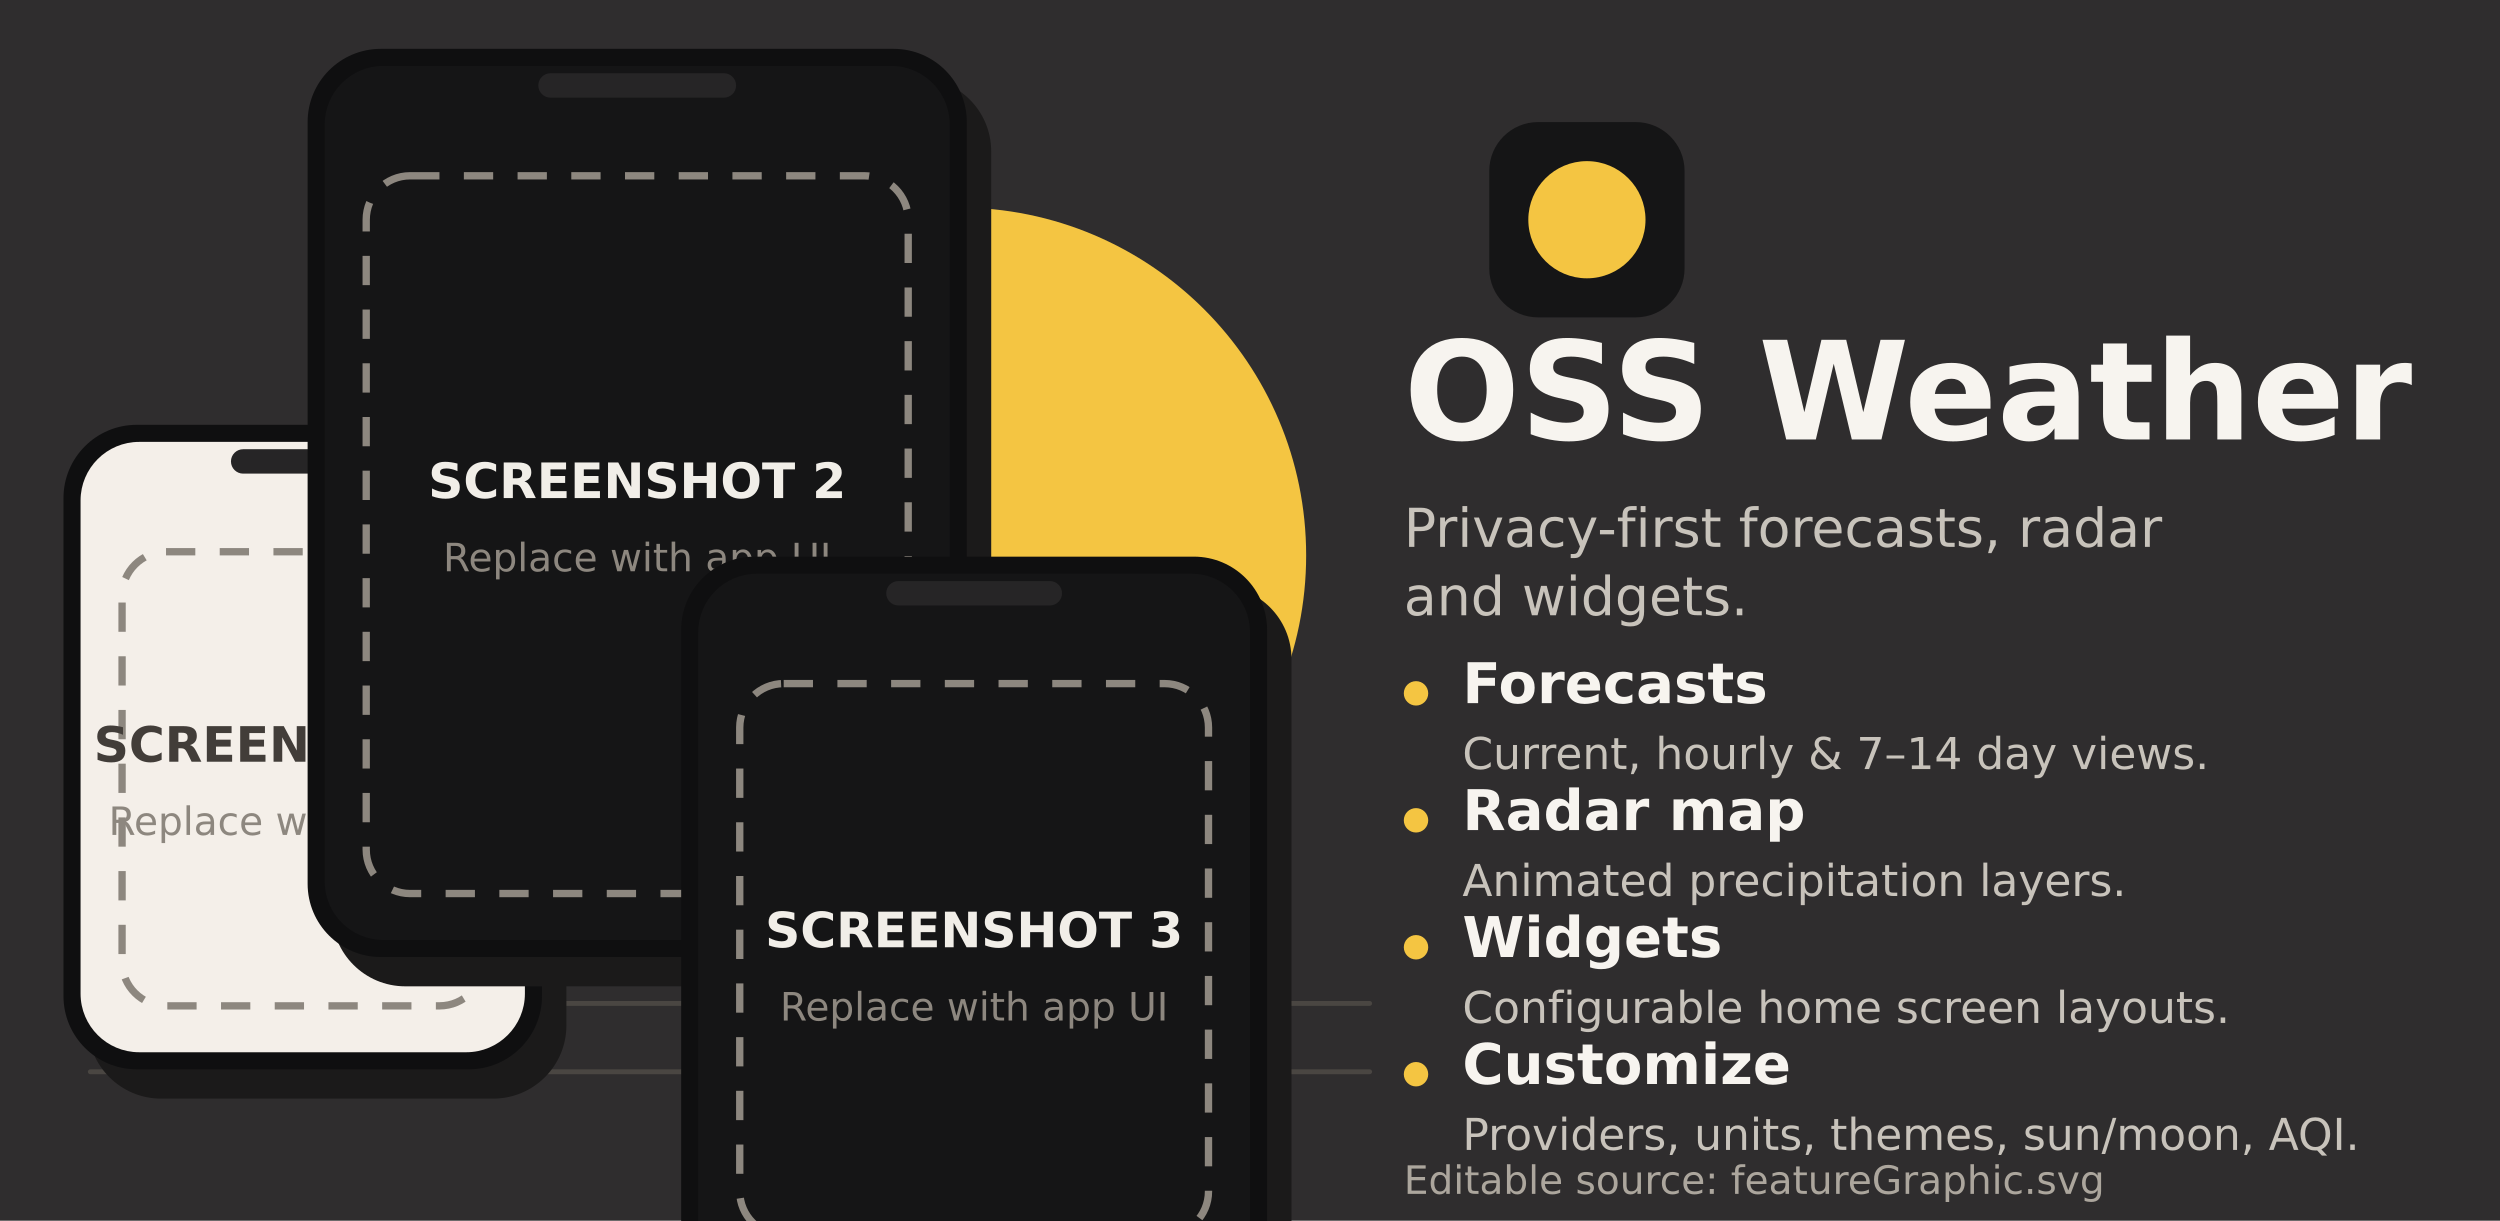
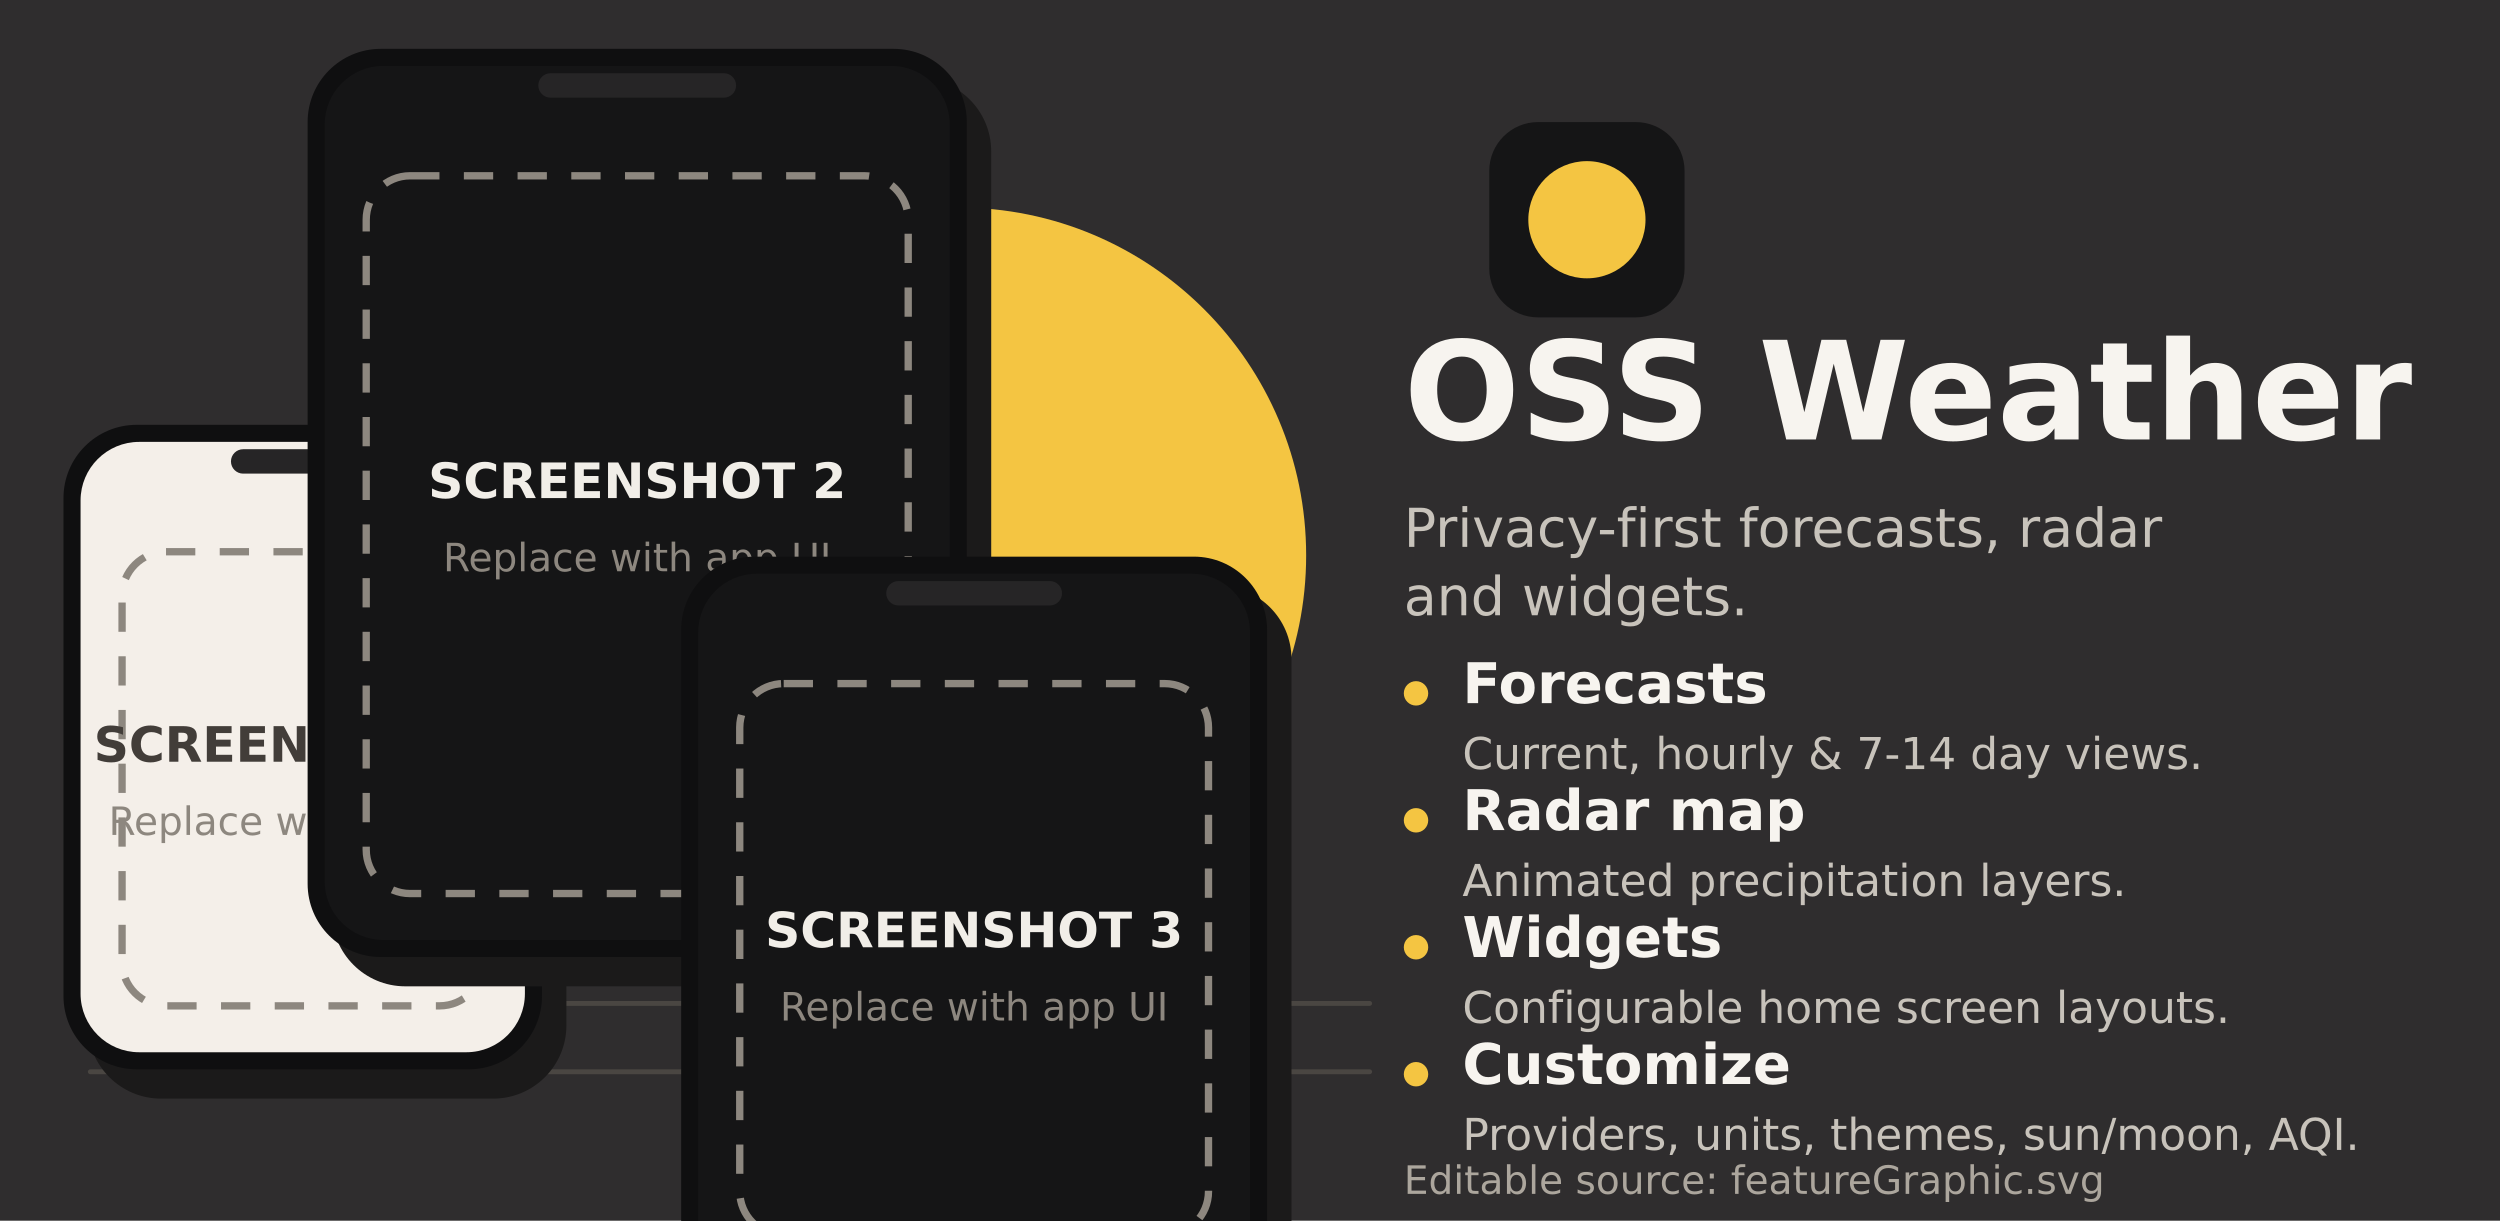
<svg xmlns="http://www.w3.org/2000/svg" width="1024" height="500" viewBox="0 0 1024 500">
  <rect width="1024" height="500" fill="#2f2d2e" />
  <circle cx="392.5" cy="227.5" r="142.5" fill="#f4c542" />
  <rect x="610" y="50" width="80" height="80" rx="20" fill="#151516" />
  <circle cx="650" cy="90" r="24" fill="#f4c542" />
  <rect x="36" y="410" width="526" height="2" rx="1" fill="#4a4642" />
  <rect x="36" y="438" width="526" height="2" rx="1" fill="#4a4642" />
  <g transform="translate(26 174)">
    <rect x="10" y="12" width="196" height="264" rx="30" fill="#1b1a1a" />
    <rect width="196" height="264" rx="30" fill="#0f0f10" />
    <rect x="7" y="7" width="182" height="250" rx="24" fill="#f4efe9" />
    <rect x="68.6" y="10" width="58.8" height="10" rx="5" fill="#262526" />
    <rect x="24" y="52" width="148" height="186" rx="18" fill="none" stroke="#8d877f" stroke-width="3" stroke-dasharray="12 10" />
    <text x="98" y="138" text-anchor="middle" font-family="DejaVu Sans, Arial, sans-serif" font-weight="700" font-size="20" fill="#423d39">SCREENSHOT 1</text>
    <text x="98" y="168" text-anchor="middle" font-family="DejaVu Sans, Arial, sans-serif" font-size="16" fill="#8d877f">Replace with app UI</text>
  </g>
  <g transform="translate(126 20)">
    <rect x="10" y="12" width="270" height="372" rx="30" fill="#1b1a1a" />
    <rect width="270" height="372" rx="30" fill="#0f0f10" />
    <rect x="7" y="7" width="256" height="358" rx="24" fill="#151516" />
    <rect x="94.5" y="10" width="81" height="10" rx="5" fill="#262526" />
    <rect x="24" y="52" width="222" height="294" rx="18" fill="none" stroke="#8d877f" stroke-width="3" stroke-dasharray="12 10" />
    <text x="135" y="184" text-anchor="middle" font-family="DejaVu Sans, Arial, sans-serif" font-weight="700" font-size="20" fill="#f1eee8">SCREENSHOT 2</text>
    <text x="135" y="214" text-anchor="middle" font-family="DejaVu Sans, Arial, sans-serif" font-size="16" fill="#8d877f">Replace with app UI</text>
  </g>
  <g transform="translate(279 228)">
    <rect x="10" y="12" width="240" height="304" rx="30" fill="#1b1a1a" />
    <rect width="240" height="304" rx="30" fill="#0f0f10" />
    <rect x="7" y="7" width="226" height="290" rx="24" fill="#151516" />
    <rect x="84" y="10" width="72" height="10" rx="5" fill="#262526" />
    <rect x="24" y="52" width="192" height="226" rx="18" fill="none" stroke="#8d877f" stroke-width="3" stroke-dasharray="12 10" />
    <text x="120" y="160" text-anchor="middle" font-family="DejaVu Sans, Arial, sans-serif" font-weight="700" font-size="20" fill="#f1eee8">SCREENSHOT 3</text>
    <text x="120" y="190" text-anchor="middle" font-family="DejaVu Sans, Arial, sans-serif" font-size="16" fill="#8d877f">Replace with app UI</text>
  </g>
  <g font-family="DejaVu Sans, Arial, sans-serif">
    <text x="575" y="180" font-size="56" font-weight="700" fill="#f7f4ef">OSS Weather</text>
    <text x="575" y="224" font-size="22" fill="#c8c3bb">Privacy-first forecasts, radar</text>
    <text x="575" y="252" font-size="22" fill="#c8c3bb">and widgets.</text>
    <circle cx="580" cy="284" r="5" fill="#f4c542" />
    <text x="599" y="288" font-size="23" font-weight="700" fill="#f7f4ef">Forecasts</text>
-     <text x="599" y="315" font-size="18" fill="#c8c3bb">Current, hourly &amp; 7–14 day views.</text>
+     <text x="599" y="315" font-size="18" fill="#c8c3bb">Current, hourly &amp; 7-14 day views.</text>
    <circle cx="580" cy="336" r="5" fill="#f4c542" />
    <text x="599" y="340" font-size="23" font-weight="700" fill="#f7f4ef">Radar map</text>
    <text x="599" y="367" font-size="18" fill="#c8c3bb">Animated precipitation layers.</text>
    <circle cx="580" cy="388" r="5" fill="#f4c542" />
    <text x="599" y="392" font-size="23" font-weight="700" fill="#f7f4ef">Widgets</text>
    <text x="599" y="419" font-size="18" fill="#c8c3bb">Configurable home screen layouts.</text>
    <circle cx="580" cy="440" r="5" fill="#f4c542" />
    <text x="599" y="444" font-size="23" font-weight="700" fill="#f7f4ef">Customize</text>
    <text x="599" y="471" font-size="18" fill="#c8c3bb">Providers, units, themes, sun/moon, AQI.</text>
    <text x="575" y="489" font-size="16" fill="#aca69d">Editable source: featureGraphic.svg</text>
  </g>
</svg>
